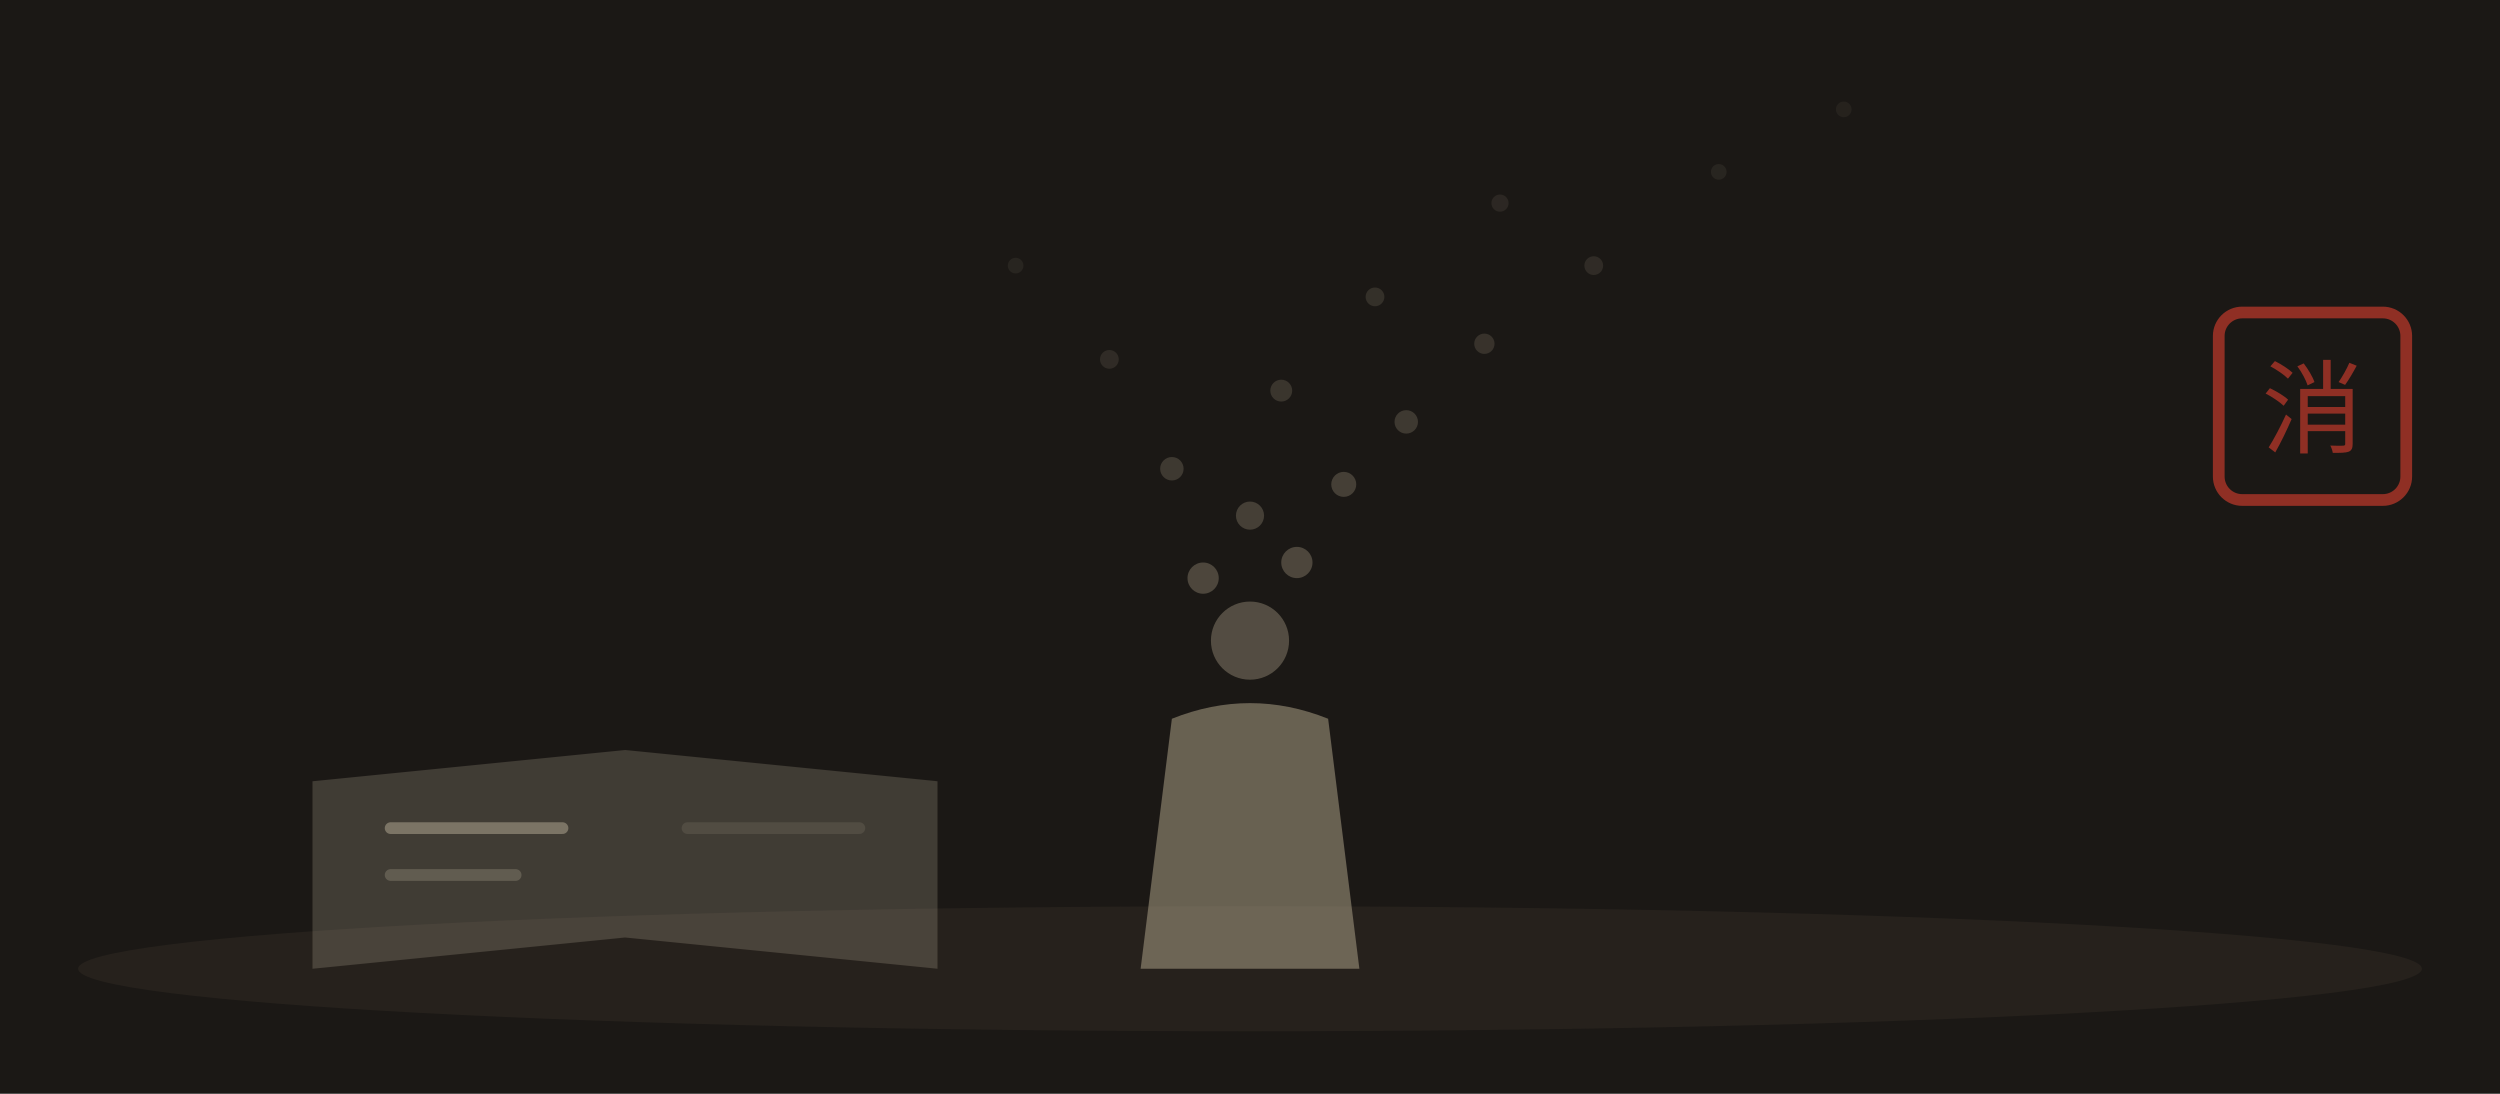
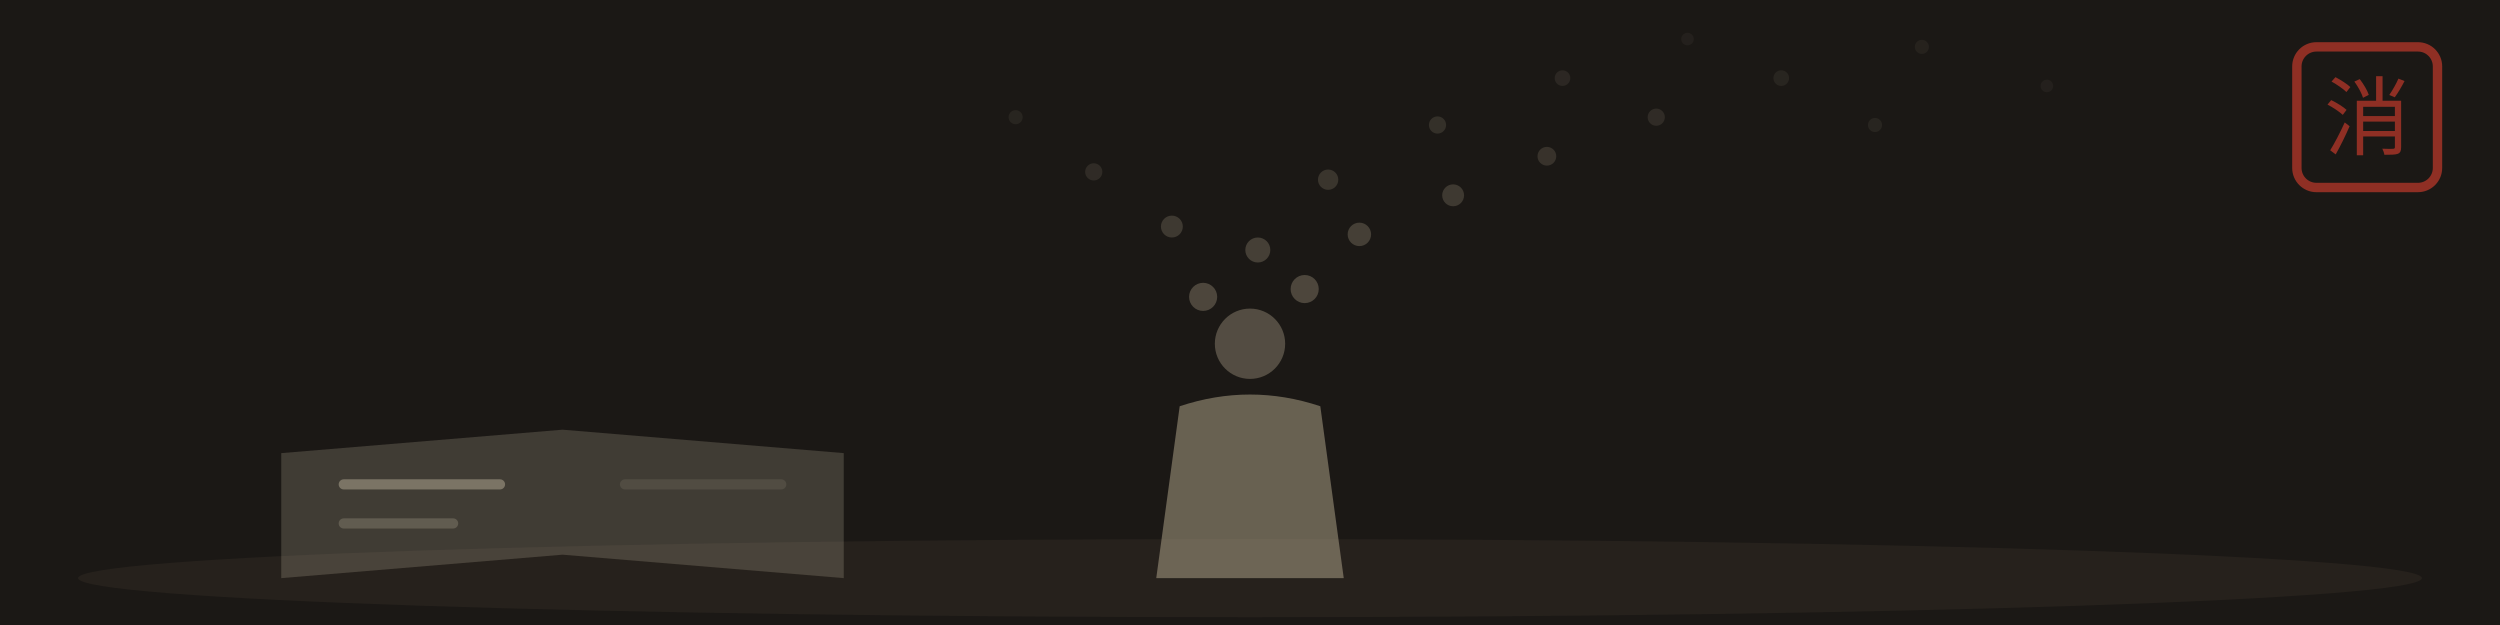
- <svg xmlns="http://www.w3.org/2000/svg" viewBox="0 0 320 140">
-   <rect width="320" height="140" fill="#1b1815" />
-   <ellipse cx="160" cy="124" rx="150" ry="8" fill="#26211c" />
-   <path d="M150 92 Q160 88 170 92 L174 124 L146 124 Z" fill="#a89c84" opacity="0.55" />
+ <svg xmlns="http://www.w3.org/2000/svg" viewBox="0 0 320 80">
+   <rect width="320" height="80" fill="#1b1815" />
+   <ellipse cx="160" cy="74" rx="150" ry="5" fill="#26211c" />
+   <path d="M151 52 Q160 49 169 52 L172 74 L148 74 Z" fill="#a89c84" opacity="0.55" />
  <g fill="#a89c84">
-     <circle cx="160" cy="82" r="5" opacity="0.4" />
-     <circle cx="154" cy="74" r="2" opacity="0.35" />
-     <circle cx="166" cy="72" r="2" opacity="0.35" />
-     <circle cx="160" cy="66" r="1.8" opacity="0.3" />
-     <circle cx="172" cy="62" r="1.6" opacity="0.3" />
-     <circle cx="150" cy="60" r="1.5" opacity="0.25" />
-     <circle cx="180" cy="54" r="1.5" opacity="0.25" />
-     <circle cx="164" cy="50" r="1.4" opacity="0.22" />
-     <circle cx="190" cy="44" r="1.3" opacity="0.2" />
-     <circle cx="176" cy="38" r="1.2" opacity="0.18" />
-     <circle cx="204" cy="34" r="1.2" opacity="0.15" />
-     <circle cx="192" cy="26" r="1.1" opacity="0.12" />
-     <circle cx="220" cy="22" r="1" opacity="0.1" />
-     <circle cx="236" cy="14" r="1" opacity="0.08" />
-     <circle cx="142" cy="46" r="1.2" opacity="0.15" />
-     <circle cx="130" cy="34" r="1" opacity="0.1" />
+     <circle cx="160" cy="44" r="4.5" opacity="0.4" />
+     <circle cx="154" cy="38" r="1.8" opacity="0.35" />
+     <circle cx="167" cy="37" r="1.8" opacity="0.35" />
+     <circle cx="161" cy="32" r="1.6" opacity="0.3" />
+     <circle cx="174" cy="30" r="1.5" opacity="0.3" />
+     <circle cx="150" cy="29" r="1.4" opacity="0.25" />
+     <circle cx="186" cy="25" r="1.4" opacity="0.25" />
+     <circle cx="170" cy="23" r="1.3" opacity="0.22" />
+     <circle cx="198" cy="20" r="1.2" opacity="0.2" />
+     <circle cx="184" cy="16" r="1.1" opacity="0.18" />
+     <circle cx="212" cy="15" r="1.1" opacity="0.15" />
+     <circle cx="200" cy="10" r="1" opacity="0.12" />
+     <circle cx="228" cy="10" r="1" opacity="0.1" />
+     <circle cx="246" cy="6" r="0.9" opacity="0.08" />
+     <circle cx="140" cy="22" r="1.1" opacity="0.15" />
+     <circle cx="130" cy="15" r="0.9" opacity="0.1" />
+     <circle cx="240" cy="16" r="0.9" opacity="0.1" />
+     <circle cx="262" cy="11" r="0.8" opacity="0.07" />
+     <circle cx="216" cy="5" r="0.8" opacity="0.07" />
  </g>
-   <path d="M40 100 L80 96 L120 100 L120 124 L80 120 L40 124 Z" fill="#e8dcc0" opacity="0.18" />
-   <g stroke="#e8dcc0" stroke-width="1.5" stroke-linecap="round">
-     <path d="M50 106 H72" opacity="0.35" />
-     <path d="M50 112 H66" opacity="0.2" />
-     <path d="M88 106 H110" opacity="0.1" />
+   <path d="M36 58 L72 55 L108 58 L108 74 L72 71 L36 74 Z" fill="#e8dcc0" opacity="0.18" />
+   <g stroke="#e8dcc0" stroke-width="1.3" stroke-linecap="round">
+     <path d="M44 62 H64" opacity="0.35" />
+     <path d="M44 67 H58" opacity="0.2" />
+     <path d="M80 62 H100" opacity="0.1" />
  </g>
-   <rect x="284" y="40" width="24" height="24" rx="3" fill="none" stroke="#c0392b" stroke-width="1.5" opacity="0.7" />
-   <text x="296" y="57" text-anchor="middle" font-size="13" fill="#c0392b" font-family="serif" opacity="0.7">消</text>
+   <rect x="294" y="6" width="18" height="18" rx="2.5" fill="none" stroke="#c0392b" stroke-width="1.2" opacity="0.7" />
+   <text x="303" y="19" text-anchor="middle" font-size="11" fill="#c0392b" font-family="serif" opacity="0.7">消</text>
</svg>
